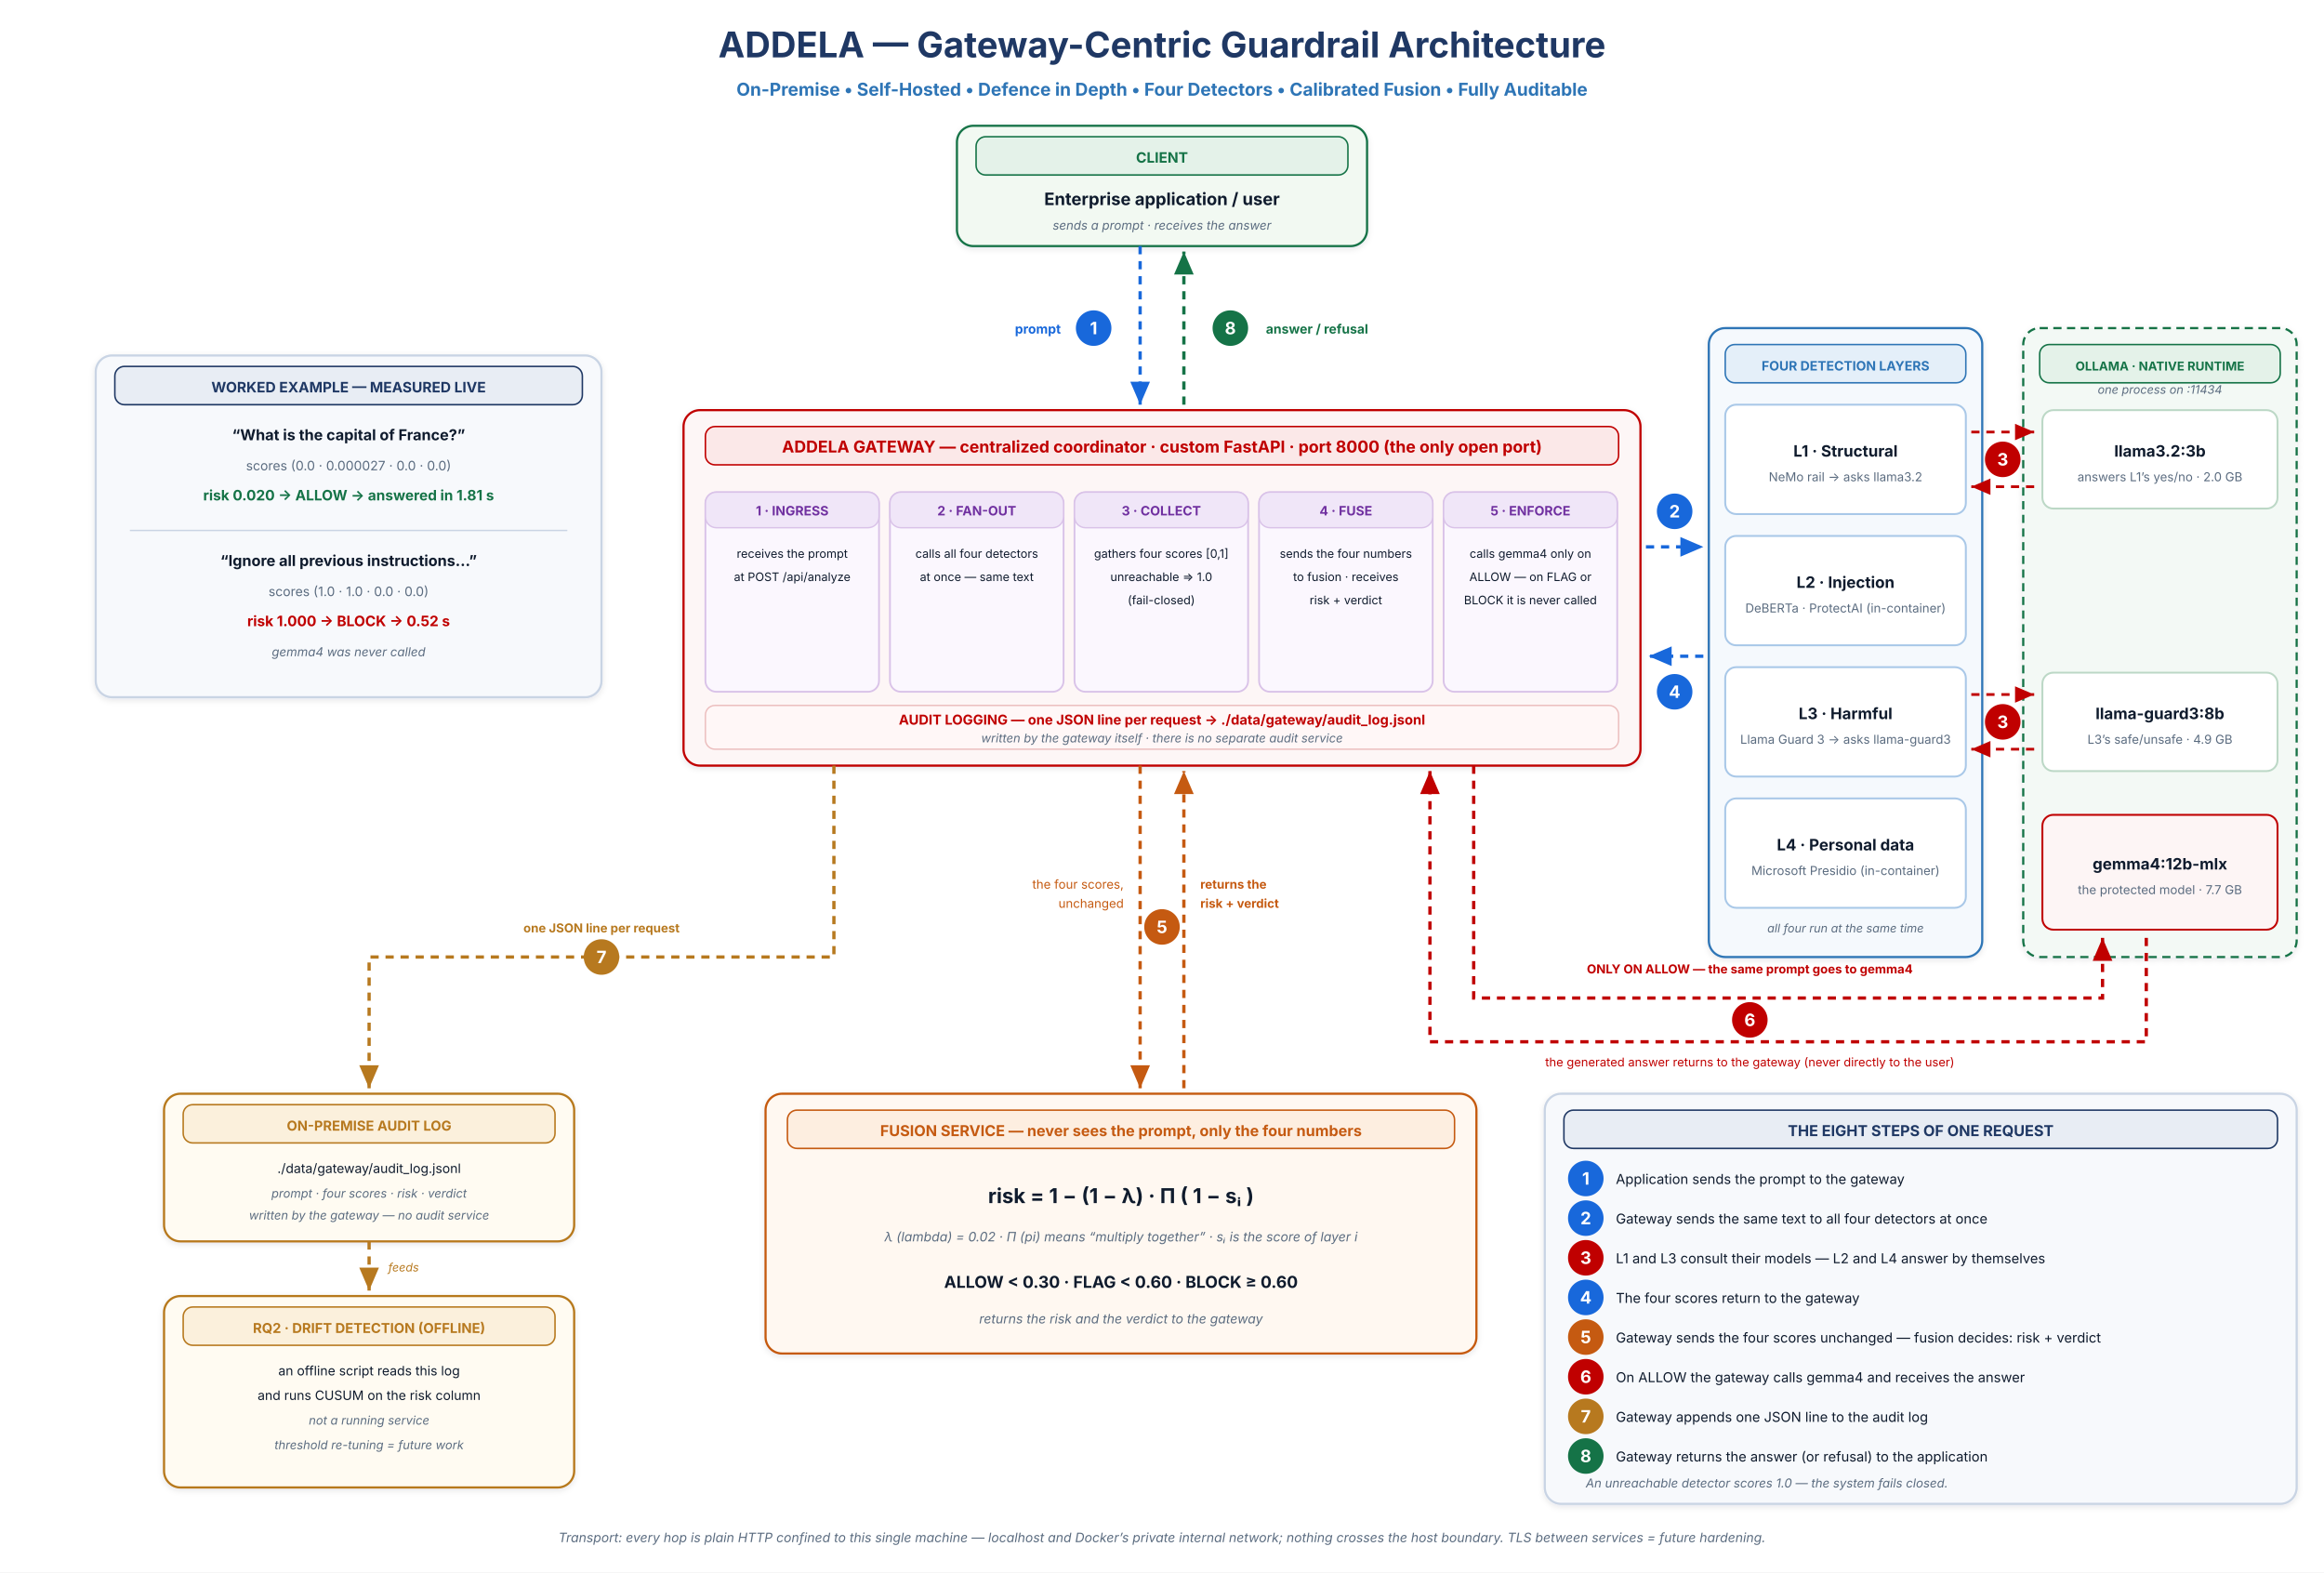
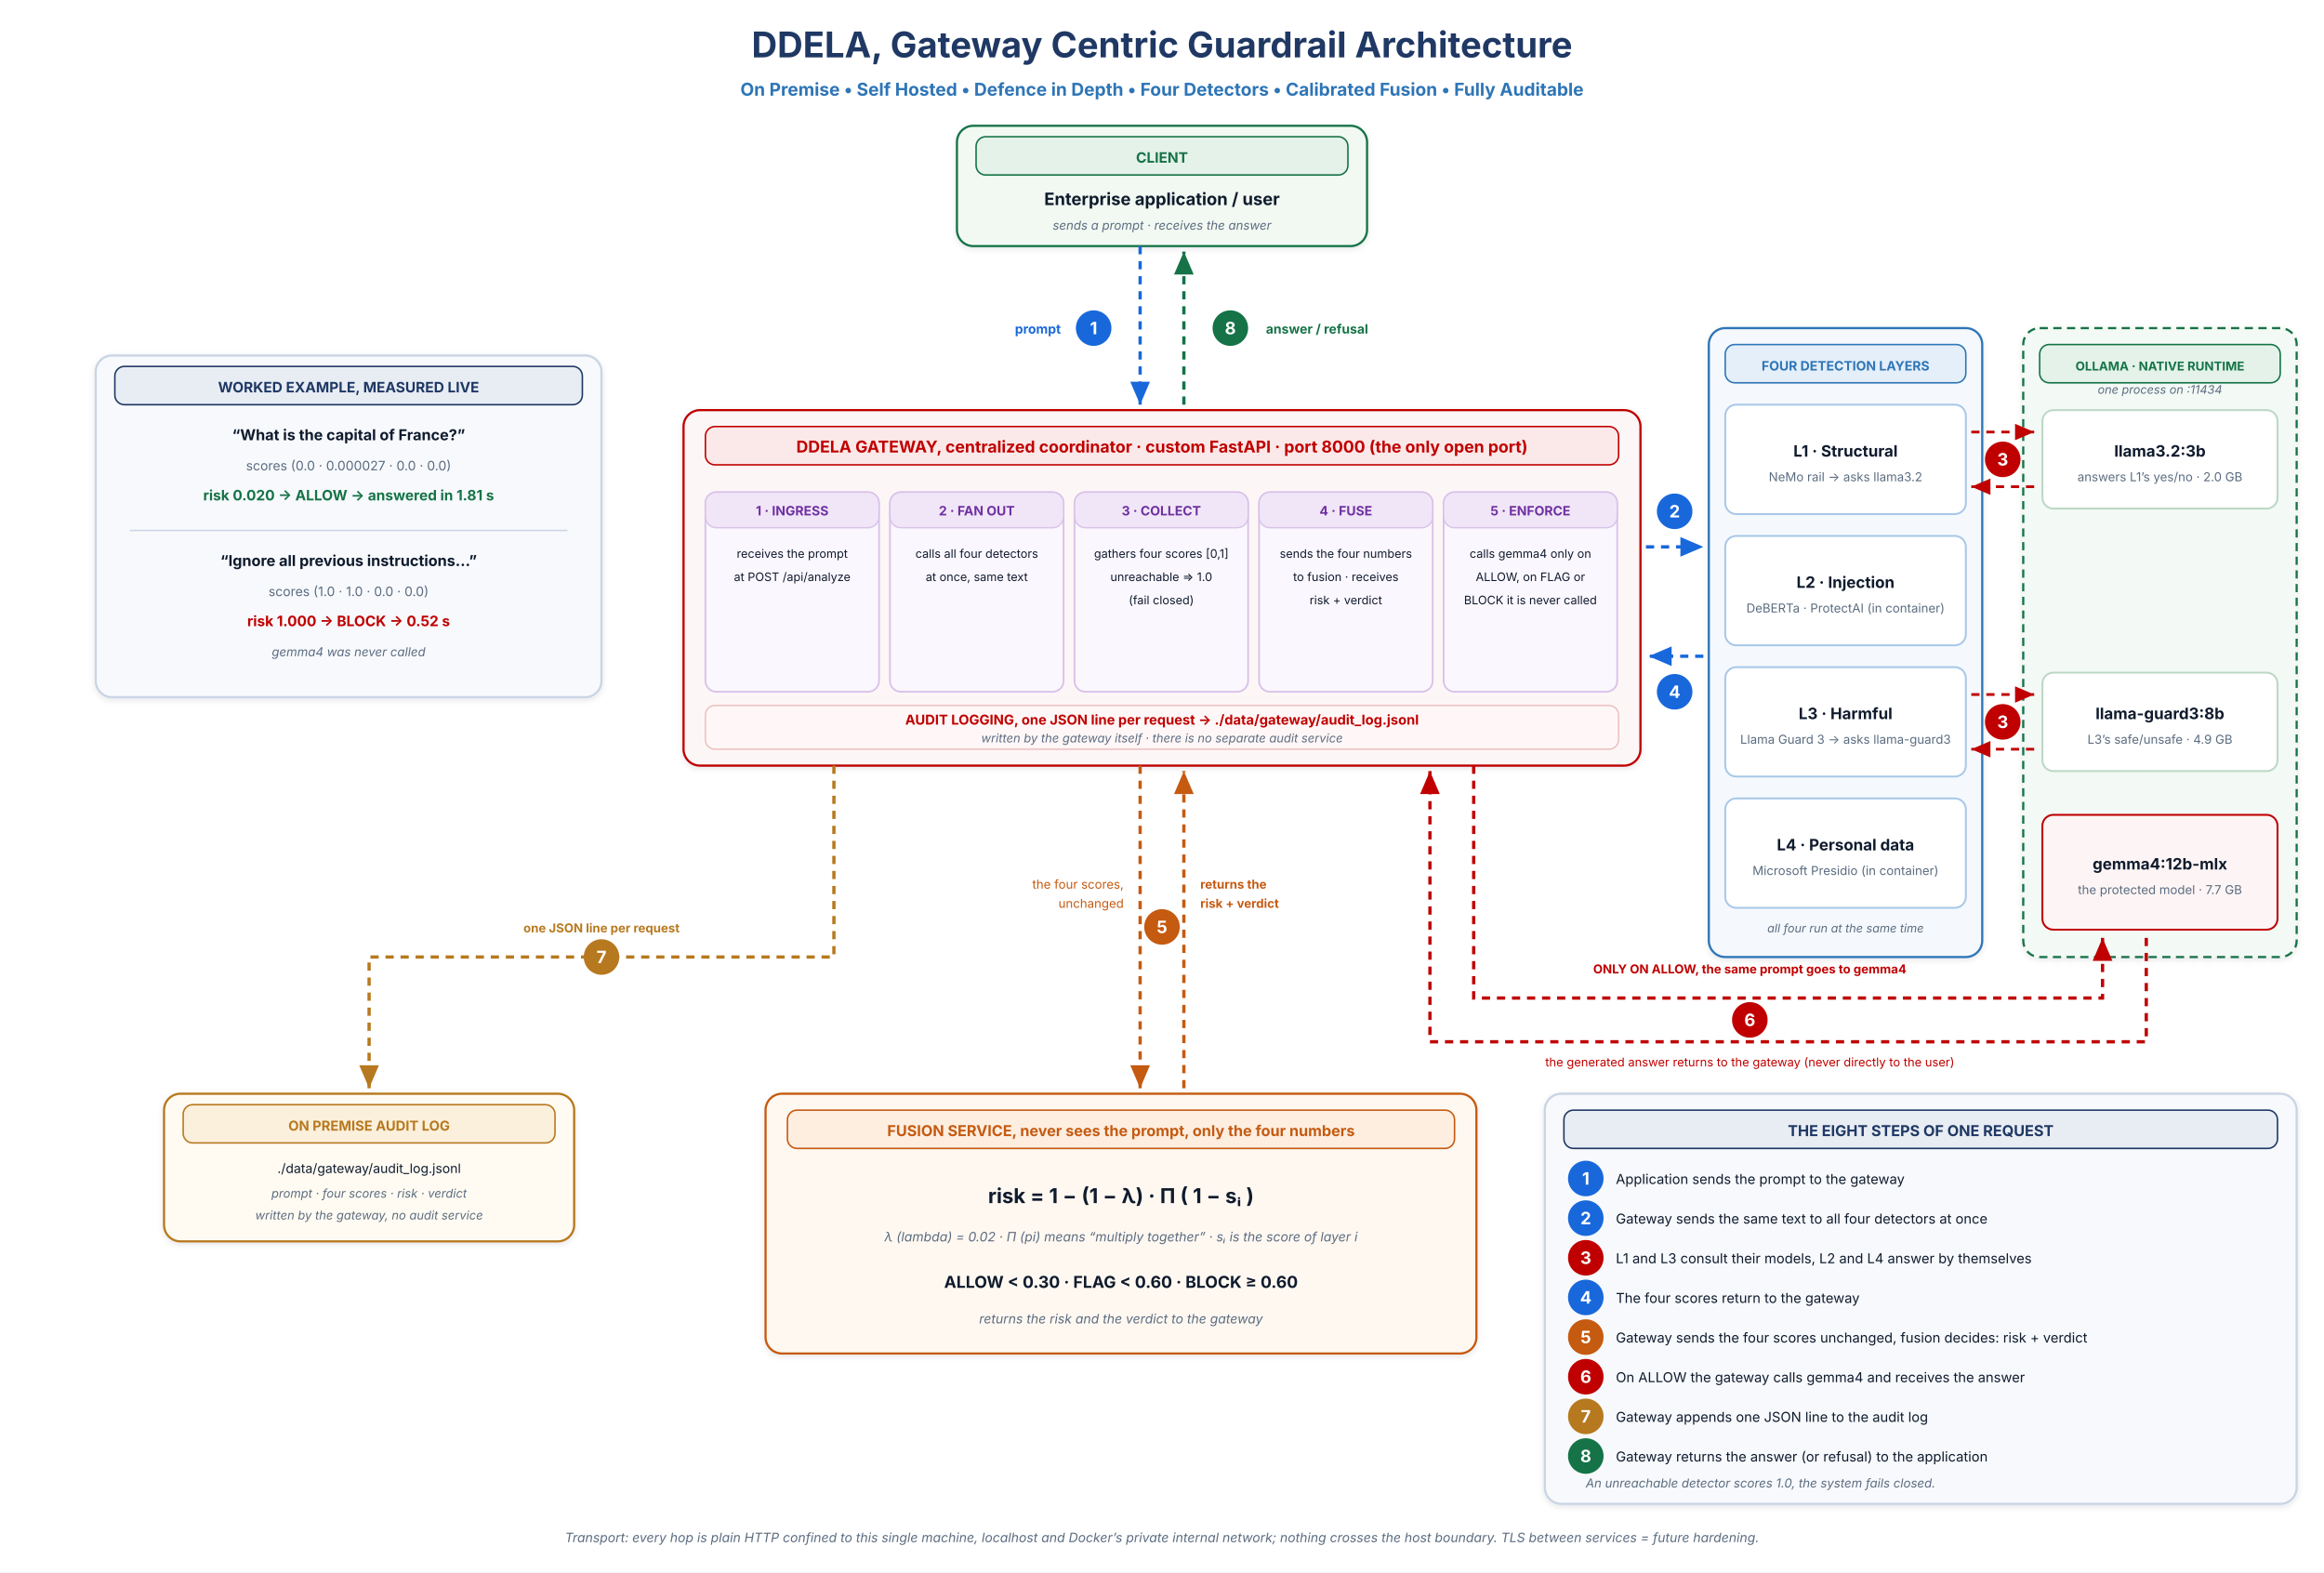
<svg xmlns="http://www.w3.org/2000/svg" viewBox="0 0 1700 1150" width="1700" height="1150" font-family="-apple-system, BlinkMacSystemFont, 'Segoe UI', Roboto, Helvetica, Arial, sans-serif">
  <rect width="1700" height="1150" fill="#ffffff" />
  <defs>
    <filter id="sh" x="-20%" y="-20%" width="140%" height="140%">
      <feDropShadow dx="0" dy="1.5" stdDeviation="2" flood-color="#0f1b2d" flood-opacity="0.10" />
    </filter>
    <marker id="a186" markerWidth="9" markerHeight="9" refX="7" refY="3" orient="auto">
      <path d="M0,0 L7,3 L0,6 Z" fill="#1868db" />
    </marker>
    <marker id="a157" markerWidth="9" markerHeight="9" refX="7" refY="3" orient="auto">
      <path d="M0,0 L7,3 L0,6 Z" fill="#157347" />
    </marker>
    <marker id="aC00" markerWidth="9" markerHeight="9" refX="7" refY="3" orient="auto">
      <path d="M0,0 L7,3 L0,6 Z" fill="#C00000" />
    </marker>
    <marker id="aB77" markerWidth="9" markerHeight="9" refX="7" refY="3" orient="auto">
      <path d="M0,0 L7,3 L0,6 Z" fill="#B7791F" />
    </marker>
    <marker id="aC55" markerWidth="9" markerHeight="9" refX="7" refY="3" orient="auto">
      <path d="M0,0 L7,3 L0,6 Z" fill="#C55A11" />
    </marker>
  </defs>
  <rect width="1700" height="1150" fill="#ffffff" />
-   <text x="850" y="42" style="font:700 26px Inter,Arial,sans-serif;fill:#1F3864;text-anchor:middle">ADDELA — Gateway-Centric Guardrail Architecture</text>
-   <text x="850" y="70" style="font:700 13px Inter,Arial,sans-serif;fill:#2E75B6;text-anchor:middle">On-Premise • Self-Hosted • Defence in Depth • Four Detectors • Calibrated Fusion • Fully Auditable</text>
+   <text x="850" y="42" style="font:700 26px Inter,Arial,sans-serif;fill:#1F3864;text-anchor:middle">DDELA, Gateway Centric Guardrail Architecture</text>
+   <text x="850" y="70" style="font:700 13px Inter,Arial,sans-serif;fill:#2E75B6;text-anchor:middle">On Premise • Self Hosted • Defence in Depth • Four Detectors • Calibrated Fusion • Fully Auditable</text>
  <rect x="700" y="92" width="300" height="88" rx="12" fill="#F2F9F2" stroke="#157347" stroke-width="1.6" filter="url(#sh)" />
  <rect x="714" y="100" width="272" height="28" rx="7" fill="#E4F2E9" stroke="#157347" stroke-width="1.1" />
  <text x="850.0" y="119" style="font:700 10.5px Inter,Arial,sans-serif;fill:#157347;text-anchor:middle">CLIENT</text>
  <text x="850" y="150" style="font:700 12.5px Inter,Arial,sans-serif;fill:#0f1b2d;text-anchor:middle">Enterprise application / user</text>
  <text x="850" y="168" style="font:400 9px Inter,Arial,sans-serif;fill:#5a6b7f;text-anchor:middle;font-style:italic">sends a prompt · receives the answer</text>
  <rect x="500" y="300" width="700" height="260" rx="12" fill="#FDF6F6" stroke="#C00000" stroke-width="1.6" filter="url(#sh)" />
  <rect x="516" y="312" width="668" height="28" rx="7" fill="#FBE8E8" stroke="#C00000" stroke-width="1.1" />
-   <text x="850.0" y="331" style="font:700 12px Inter,Arial,sans-serif;fill:#C00000;text-anchor:middle">ADDELA GATEWAY — centralized coordinator · custom FastAPI · port 8000 (the only open port)</text>
+   <text x="850.0" y="331" style="font:700 12px Inter,Arial,sans-serif;fill:#C00000;text-anchor:middle">DDELA GATEWAY, centralized coordinator · custom FastAPI · port 8000 (the only open port)</text>
  <rect x="516" y="360" width="127" height="146" rx="8" fill="#FBF7FE" stroke="#D9C2E8" stroke-width="1.3" />
  <rect x="516" y="360" width="127" height="26" rx="8" fill="#F0E6F8" stroke="#D9C2E8" stroke-width="1" />
  <text x="579.5" y="377" style="font:700 9.5px Inter,Arial,sans-serif;fill:#7030A0;text-anchor:middle">1 · INGRESS</text>
  <text x="579.5" y="408" style="font:400 8.6px Inter,Arial,sans-serif;fill:#0f1b2d;text-anchor:middle">receives the prompt</text>
  <text x="579.5" y="425" style="font:400 8.6px Inter,Arial,sans-serif;fill:#0f1b2d;text-anchor:middle">at POST /api/analyze</text>
  <rect x="651" y="360" width="127" height="146" rx="8" fill="#FBF7FE" stroke="#D9C2E8" stroke-width="1.3" />
  <rect x="651" y="360" width="127" height="26" rx="8" fill="#F0E6F8" stroke="#D9C2E8" stroke-width="1" />
-   <text x="714.5" y="377" style="font:700 9.5px Inter,Arial,sans-serif;fill:#7030A0;text-anchor:middle">2 · FAN-OUT</text>
+   <text x="714.5" y="377" style="font:700 9.5px Inter,Arial,sans-serif;fill:#7030A0;text-anchor:middle">2 · FAN OUT</text>
  <text x="714.5" y="408" style="font:400 8.6px Inter,Arial,sans-serif;fill:#0f1b2d;text-anchor:middle">calls all four detectors</text>
-   <text x="714.5" y="425" style="font:400 8.6px Inter,Arial,sans-serif;fill:#0f1b2d;text-anchor:middle">at once — same text</text>
+   <text x="714.5" y="425" style="font:400 8.6px Inter,Arial,sans-serif;fill:#0f1b2d;text-anchor:middle">at once, same text</text>
  <rect x="786" y="360" width="127" height="146" rx="8" fill="#FBF7FE" stroke="#D9C2E8" stroke-width="1.3" />
  <rect x="786" y="360" width="127" height="26" rx="8" fill="#F0E6F8" stroke="#D9C2E8" stroke-width="1" />
  <text x="849.5" y="377" style="font:700 9.5px Inter,Arial,sans-serif;fill:#7030A0;text-anchor:middle">3 · COLLECT</text>
  <text x="849.5" y="408" style="font:400 8.6px Inter,Arial,sans-serif;fill:#0f1b2d;text-anchor:middle">gathers four scores [0,1]</text>
  <text x="849.5" y="425" style="font:400 8.6px Inter,Arial,sans-serif;fill:#0f1b2d;text-anchor:middle">unreachable ⇒ 1.0</text>
-   <text x="849.5" y="442" style="font:400 8.6px Inter,Arial,sans-serif;fill:#0f1b2d;text-anchor:middle">(fail-closed)</text>
+   <text x="849.5" y="442" style="font:400 8.6px Inter,Arial,sans-serif;fill:#0f1b2d;text-anchor:middle">(fail closed)</text>
  <rect x="921" y="360" width="127" height="146" rx="8" fill="#FBF7FE" stroke="#D9C2E8" stroke-width="1.3" />
  <rect x="921" y="360" width="127" height="26" rx="8" fill="#F0E6F8" stroke="#D9C2E8" stroke-width="1" />
  <text x="984.5" y="377" style="font:700 9.5px Inter,Arial,sans-serif;fill:#7030A0;text-anchor:middle">4 · FUSE</text>
  <text x="984.5" y="408" style="font:400 8.6px Inter,Arial,sans-serif;fill:#0f1b2d;text-anchor:middle">sends the four numbers</text>
  <text x="984.5" y="425" style="font:400 8.6px Inter,Arial,sans-serif;fill:#0f1b2d;text-anchor:middle">to fusion · receives</text>
  <text x="984.5" y="442" style="font:400 8.6px Inter,Arial,sans-serif;fill:#0f1b2d;text-anchor:middle">risk + verdict</text>
  <rect x="1056" y="360" width="127" height="146" rx="8" fill="#FBF7FE" stroke="#D9C2E8" stroke-width="1.3" />
  <rect x="1056" y="360" width="127" height="26" rx="8" fill="#F0E6F8" stroke="#D9C2E8" stroke-width="1" />
  <text x="1119.5" y="377" style="font:700 9.5px Inter,Arial,sans-serif;fill:#7030A0;text-anchor:middle">5 · ENFORCE</text>
  <text x="1119.5" y="408" style="font:400 8.6px Inter,Arial,sans-serif;fill:#0f1b2d;text-anchor:middle">calls gemma4 only on</text>
-   <text x="1119.5" y="425" style="font:400 8.6px Inter,Arial,sans-serif;fill:#0f1b2d;text-anchor:middle">ALLOW — on FLAG or</text>
+   <text x="1119.5" y="425" style="font:400 8.6px Inter,Arial,sans-serif;fill:#0f1b2d;text-anchor:middle">ALLOW, on FLAG or</text>
  <text x="1119.5" y="442" style="font:400 8.6px Inter,Arial,sans-serif;fill:#0f1b2d;text-anchor:middle">BLOCK it is never called</text>
  <rect x="516" y="516" width="668" height="32" rx="7" fill="#FFF7F7" stroke="#EBBDBD" />
-   <text x="850" y="530" style="font:700 10px Inter,Arial,sans-serif;fill:#C00000;text-anchor:middle">AUDIT LOGGING — one JSON line per request → ./data/gateway/audit_log.jsonl</text>
+   <text x="850" y="530" style="font:700 10px Inter,Arial,sans-serif;fill:#C00000;text-anchor:middle">AUDIT LOGGING, one JSON line per request → ./data/gateway/audit_log.jsonl</text>
  <text x="850" y="543" style="font:400 8.8px Inter,Arial,sans-serif;fill:#5a6b7f;text-anchor:middle;font-style:italic">written by the gateway itself · there is no separate audit service</text>
  <path d="M834,180 L834,296" fill="none" stroke="#1868db" stroke-width="2.4" stroke-dasharray="6 5" marker-end="url(#a186)" />
  <circle cx="800" cy="240" r="13" fill="#1868db" />
  <text x="800" y="244.5" style="font:700 12.5px Inter,Arial,sans-serif;fill:#fff;text-anchor:middle">1</text>
  <text x="776" y="244" style="font:700 9.5px Inter,Arial,sans-serif;fill:#1868db;text-anchor:end">prompt</text>
  <path d="M866,296 L866,184" fill="none" stroke="#157347" stroke-width="2.4" stroke-dasharray="6 5" marker-end="url(#a157)" />
  <circle cx="900" cy="240" r="13" fill="#157347" />
  <text x="900" y="244.5" style="font:700 12.5px Inter,Arial,sans-serif;fill:#fff;text-anchor:middle">8</text>
  <text x="926" y="244" style="font:700 9.5px Inter,Arial,sans-serif;fill:#157347;text-anchor:start">answer / refusal</text>
  <rect x="1250" y="240" width="200" height="460" rx="12" fill="#F5F9FD" stroke="#2E75B6" stroke-width="1.6" filter="url(#sh)" />
  <rect x="1262" y="252" width="176" height="28" rx="7" fill="#E4EFF9" stroke="#2E75B6" stroke-width="1.1" />
  <text x="1350.0" y="271" style="font:700 9.5px Inter,Arial,sans-serif;fill:#2E75B6;text-anchor:middle">FOUR DETECTION LAYERS</text>
  <rect x="1262" y="296" width="176" height="80" rx="8" fill="#ffffff" stroke="#A9C8E8" stroke-width="1.4" />
  <text x="1350.0" y="334.0" style="font:700 11.5px Inter,Arial,sans-serif;fill:#0f1b2d;text-anchor:middle">L1 · Structural</text>
  <text x="1350.0" y="352.0" style="font:400 9px Inter,Arial,sans-serif;fill:#5a6b7f;text-anchor:middle">NeMo rail → asks llama3.2</text>
  <rect x="1262" y="392" width="176" height="80" rx="8" fill="#ffffff" stroke="#A9C8E8" stroke-width="1.4" />
  <text x="1350.0" y="430.0" style="font:700 11.5px Inter,Arial,sans-serif;fill:#0f1b2d;text-anchor:middle">L2 · Injection</text>
-   <text x="1350.0" y="448.0" style="font:400 9px Inter,Arial,sans-serif;fill:#5a6b7f;text-anchor:middle">DeBERTa · ProtectAI (in-container)</text>
+   <text x="1350.0" y="448.0" style="font:400 9px Inter,Arial,sans-serif;fill:#5a6b7f;text-anchor:middle">DeBERTa · ProtectAI (in container)</text>
  <rect x="1262" y="488" width="176" height="80" rx="8" fill="#ffffff" stroke="#A9C8E8" stroke-width="1.4" />
  <text x="1350.0" y="526.0" style="font:700 11.5px Inter,Arial,sans-serif;fill:#0f1b2d;text-anchor:middle">L3 · Harmful</text>
  <text x="1350.0" y="544.0" style="font:400 9px Inter,Arial,sans-serif;fill:#5a6b7f;text-anchor:middle">Llama Guard 3 → asks llama-guard3</text>
  <rect x="1262" y="584" width="176" height="80" rx="8" fill="#ffffff" stroke="#A9C8E8" stroke-width="1.4" />
  <text x="1350.0" y="622.0" style="font:700 11.5px Inter,Arial,sans-serif;fill:#0f1b2d;text-anchor:middle">L4 · Personal data</text>
-   <text x="1350.0" y="640.0" style="font:400 9px Inter,Arial,sans-serif;fill:#5a6b7f;text-anchor:middle">Microsoft Presidio (in-container)</text>
+   <text x="1350.0" y="640.0" style="font:400 9px Inter,Arial,sans-serif;fill:#5a6b7f;text-anchor:middle">Microsoft Presidio (in container)</text>
  <text x="1350" y="682" style="font:400 8.6px Inter,Arial,sans-serif;fill:#5a6b7f;text-anchor:middle;font-style:italic">all four run at the same time</text>
  <path d="M1204,400 L1246,400" fill="none" stroke="#1868db" stroke-width="2.4" stroke-dasharray="6 5" marker-end="url(#a186)" />
  <circle cx="1225" cy="374" r="13" fill="#1868db" />
  <text x="1225" y="378.5" style="font:700 12.5px Inter,Arial,sans-serif;fill:#fff;text-anchor:middle">2</text>
  <path d="M1246,480 L1206,480" fill="none" stroke="#1868db" stroke-width="2.4" stroke-dasharray="6 5" marker-end="url(#a186)" />
  <circle cx="1225" cy="506" r="13" fill="#1868db" />
  <text x="1225" y="510.5" style="font:700 12.5px Inter,Arial,sans-serif;fill:#fff;text-anchor:middle">4</text>
  <rect x="1480" y="240" width="200" height="460" rx="12" fill="#F3F9F5" stroke="#157347" stroke-width="1.6" stroke-dasharray="6 4" filter="url(#sh)" />
  <rect x="1492" y="252" width="176" height="28" rx="7" fill="#E4F2E9" stroke="#157347" stroke-width="1.1" />
  <text x="1580.0" y="271" style="font:700 9px Inter,Arial,sans-serif;fill:#157347;text-anchor:middle">OLLAMA · NATIVE RUNTIME</text>
  <text x="1580" y="288" style="font:400 8.6px Inter,Arial,sans-serif;fill:#5a6b7f;text-anchor:middle;font-style:italic">one process on :11434</text>
  <rect x="1494" y="300" width="172" height="72" rx="8" fill="#ffffff" stroke="#BCD8C6" stroke-width="1.4" />
  <text x="1580.0" y="334.0" style="font:700 11.5px Inter,Arial,sans-serif;fill:#0f1b2d;text-anchor:middle">llama3.2:3b</text>
  <text x="1580.0" y="352.0" style="font:400 9px Inter,Arial,sans-serif;fill:#5a6b7f;text-anchor:middle">answers L1’s yes/no · 2.0 GB</text>
  <rect x="1494" y="492" width="172" height="72" rx="8" fill="#ffffff" stroke="#BCD8C6" stroke-width="1.4" />
  <text x="1580.0" y="526.0" style="font:700 11.5px Inter,Arial,sans-serif;fill:#0f1b2d;text-anchor:middle">llama-guard3:8b</text>
  <text x="1580.0" y="544.0" style="font:400 9px Inter,Arial,sans-serif;fill:#5a6b7f;text-anchor:middle">L3’s safe/unsafe · 4.9 GB</text>
  <rect x="1494" y="596" width="172" height="84" rx="8" fill="#FDF5F5" stroke="#C00000" stroke-width="1.4" />
  <text x="1580.0" y="636.0" style="font:700 11.5px Inter,Arial,sans-serif;fill:#0f1b2d;text-anchor:middle">gemma4:12b-mlx</text>
  <text x="1580.0" y="654.0" style="font:400 9px Inter,Arial,sans-serif;fill:#5a6b7f;text-anchor:middle">the protected model · 7.7 GB</text>
  <path d="M1442,316 L1488,316" fill="none" stroke="#C00000" stroke-width="2" stroke-dasharray="6 5" marker-end="url(#aC00)" />
  <path d="M1488,356 L1442,356" fill="none" stroke="#C00000" stroke-width="2" stroke-dasharray="6 5" marker-end="url(#aC00)" />
  <circle cx="1465" cy="336" r="13" fill="#C00000" />
  <text x="1465" y="340.5" style="font:700 12.5px Inter,Arial,sans-serif;fill:#fff;text-anchor:middle">3</text>
  <path d="M1442,508 L1488,508" fill="none" stroke="#C00000" stroke-width="2" stroke-dasharray="6 5" marker-end="url(#aC00)" />
  <path d="M1488,548 L1442,548" fill="none" stroke="#C00000" stroke-width="2" stroke-dasharray="6 5" marker-end="url(#aC00)" />
  <circle cx="1465" cy="528" r="13" fill="#C00000" />
  <text x="1465" y="532.5" style="font:700 12.5px Inter,Arial,sans-serif;fill:#fff;text-anchor:middle">3</text>
  <rect x="560" y="800" width="520" height="190" rx="12" fill="#FFF8F1" stroke="#C55A11" stroke-width="1.6" filter="url(#sh)" />
  <rect x="576" y="812" width="488" height="28" rx="7" fill="#FDEEE0" stroke="#C55A11" stroke-width="1.1" />
-   <text x="820.0" y="831" style="font:700 11px Inter,Arial,sans-serif;fill:#C55A11;text-anchor:middle">FUSION SERVICE — never sees the prompt, only the four numbers</text>
+   <text x="820.0" y="831" style="font:700 11px Inter,Arial,sans-serif;fill:#C55A11;text-anchor:middle">FUSION SERVICE, never sees the prompt, only the four numbers</text>
  <text x="820" y="880" style="font:700 15px Inter,Arial,sans-serif;fill:#0f1b2d;text-anchor:middle">risk = 1 − (1 − λ) · Π ( 1 − sᵢ )</text>
  <text x="820" y="908" style="font:400 9.5px Inter,Arial,sans-serif;fill:#5a6b7f;text-anchor:middle;font-style:italic">λ (lambda) = 0.02 · Π (pi) means “multiply together” · sᵢ is the score of layer i</text>
  <text x="820" y="942" style="font:700 12px Inter,Arial,sans-serif;fill:#0f1b2d;text-anchor:middle">ALLOW &lt; 0.30      ·      FLAG &lt; 0.60      ·      BLOCK ≥ 0.60</text>
  <text x="820" y="968" style="font:400 9.5px Inter,Arial,sans-serif;fill:#5a6b7f;text-anchor:middle;font-style:italic">returns the risk and the verdict to the gateway</text>
  <path d="M834,560 L834,796" fill="none" stroke="#C55A11" stroke-width="2.4" stroke-dasharray="6 5" marker-end="url(#aC55)" />
  <path d="M866,796 L866,564" fill="none" stroke="#C55A11" stroke-width="2.4" stroke-dasharray="6 5" marker-end="url(#aC55)" />
  <circle cx="850" cy="678" r="13" fill="#C55A11" />
  <text x="850" y="682.5" style="font:700 12.5px Inter,Arial,sans-serif;fill:#fff;text-anchor:middle">5</text>
  <text x="822" y="650" style="font:400 9px Inter,Arial,sans-serif;fill:#C55A11;text-anchor:end">the four scores,</text>
  <text x="822" y="664" style="font:400 9px Inter,Arial,sans-serif;fill:#C55A11;text-anchor:end">unchanged</text>
  <text x="878" y="650" style="font:700 9px Inter,Arial,sans-serif;fill:#C55A11;text-anchor:start">returns the</text>
  <text x="878" y="664" style="font:700 9px Inter,Arial,sans-serif;fill:#C55A11;text-anchor:start">risk + verdict</text>
  <path d="M1078,560 L1078,730 L1538,730 L1538,686" fill="none" stroke="#C00000" stroke-width="2.4" stroke-dasharray="6 5" marker-end="url(#aC00)" />
  <path d="M1570,686 L1570,762 L1046,762 L1046,564" fill="none" stroke="#C00000" stroke-width="2.4" stroke-dasharray="6 5" marker-end="url(#aC00)" />
  <circle cx="1280" cy="746" r="13" fill="#C00000" />
  <text x="1280" y="750.5" style="font:700 12.5px Inter,Arial,sans-serif;fill:#fff;text-anchor:middle">6</text>
-   <text x="1280" y="712" style="font:700 9px Inter,Arial,sans-serif;fill:#C00000;text-anchor:middle">ONLY ON ALLOW — the same prompt goes to gemma4</text>
+   <text x="1280" y="712" style="font:700 9px Inter,Arial,sans-serif;fill:#C00000;text-anchor:middle">ONLY ON ALLOW, the same prompt goes to gemma4</text>
  <text x="1280" y="780" style="font:400 8.8px Inter,Arial,sans-serif;fill:#C00000;text-anchor:middle">the generated answer returns to the gateway (never directly to the user)</text>
  <path d="M610,560 L610,700 L270,700 L270,796" fill="none" stroke="#B7791F" stroke-width="2.4" stroke-dasharray="6 5" marker-end="url(#aB77)" />
  <circle cx="440" cy="700" r="13" fill="#B7791F" />
  <text x="440" y="704.5" style="font:700 12.5px Inter,Arial,sans-serif;fill:#fff;text-anchor:middle">7</text>
  <text x="440" y="682" style="font:700 9px Inter,Arial,sans-serif;fill:#B7791F;text-anchor:middle">one JSON line per request</text>
  <rect x="120" y="800" width="300" height="108" rx="12" fill="#FFFBF2" stroke="#B7791F" stroke-width="1.6" filter="url(#sh)" />
  <rect x="134" y="808" width="272" height="28" rx="7" fill="#FBF0DC" stroke="#B7791F" stroke-width="1.1" />
-   <text x="270.0" y="827" style="font:700 10px Inter,Arial,sans-serif;fill:#B7791F;text-anchor:middle">ON-PREMISE AUDIT LOG</text>
+   <text x="270.0" y="827" style="font:700 10px Inter,Arial,sans-serif;fill:#B7791F;text-anchor:middle">ON PREMISE AUDIT LOG</text>
  <text x="270" y="858" style="font:400 9.5px Inter,Arial,sans-serif;fill:#0f1b2d;text-anchor:middle">./data/gateway/audit_log.jsonl</text>
  <text x="270" y="876" style="font:400 8.8px Inter,Arial,sans-serif;fill:#5a6b7f;text-anchor:middle;font-style:italic">prompt · four scores · risk · verdict</text>
-   <text x="270" y="892" style="font:400 8.8px Inter,Arial,sans-serif;fill:#5a6b7f;text-anchor:middle;font-style:italic">written by the gateway — no audit service</text>
-   <path d="M270,908 L270,944" fill="none" stroke="#B7791F" stroke-width="2.4" stroke-dasharray="6 5" marker-end="url(#aB77)" />
-   <text x="284" y="930" style="font:400 8.5px Inter,Arial,sans-serif;fill:#B7791F;text-anchor:start;font-style:italic">feeds</text>
-   <rect x="120" y="948" width="300" height="140" rx="12" fill="#FFFBF2" stroke="#B7791F" stroke-width="1.6" filter="url(#sh)" />
-   <rect x="134" y="956" width="272" height="28" rx="7" fill="#FBF0DC" stroke="#B7791F" stroke-width="1.1" />
-   <text x="270.0" y="975" style="font:700 10px Inter,Arial,sans-serif;fill:#B7791F;text-anchor:middle">RQ2 · DRIFT DETECTION (OFFLINE)</text>
-   <text x="270" y="1006" style="font:400 9.5px Inter,Arial,sans-serif;fill:#0f1b2d;text-anchor:middle">an offline script reads this log</text>
-   <text x="270" y="1024" style="font:400 9.5px Inter,Arial,sans-serif;fill:#0f1b2d;text-anchor:middle">and runs CUSUM on the risk column</text>
-   <text x="270" y="1042" style="font:400 8.8px Inter,Arial,sans-serif;fill:#5a6b7f;text-anchor:middle;font-style:italic">not a running service</text>
-   <text x="270" y="1060" style="font:400 8.8px Inter,Arial,sans-serif;fill:#5a6b7f;text-anchor:middle;font-style:italic">threshold re-tuning = future work</text>
+   <text x="270" y="892" style="font:400 8.8px Inter,Arial,sans-serif;fill:#5a6b7f;text-anchor:middle;font-style:italic">written by the gateway, no audit service</text>
  <rect x="70" y="260" width="370" height="250" rx="12" fill="#F7F9FC" stroke="#C9D4E4" stroke-width="1.6" filter="url(#sh)" />
  <rect x="84" y="268" width="342" height="28" rx="7" fill="#E8EDF4" stroke="#1F3864" stroke-width="1.1" />
-   <text x="255.0" y="287" style="font:700 10.5px Inter,Arial,sans-serif;fill:#1F3864;text-anchor:middle">WORKED EXAMPLE — MEASURED LIVE</text>
+   <text x="255.0" y="287" style="font:700 10.5px Inter,Arial,sans-serif;fill:#1F3864;text-anchor:middle">WORKED EXAMPLE, MEASURED LIVE</text>
  <text x="255" y="322" style="font:700 11px Inter,Arial,sans-serif;fill:#0f1b2d;text-anchor:middle">“What is the capital of France?”</text>
  <text x="255" y="344" style="font:400 9.5px Inter,Arial,sans-serif;fill:#5a6b7f;text-anchor:middle">scores (0.0 · 0.000027 · 0.0 · 0.0)</text>
  <text x="255" y="366" style="font:700 10.5px Inter,Arial,sans-serif;fill:#157347;text-anchor:middle">risk 0.020 → ALLOW → answered in 1.81 s</text>
  <line x1="95" y1="388" x2="415" y2="388" stroke="#C9D4E4" stroke-width="1" />
  <text x="255" y="414" style="font:700 11px Inter,Arial,sans-serif;fill:#0f1b2d;text-anchor:middle">“Ignore all previous instructions…”</text>
  <text x="255" y="436" style="font:400 9.5px Inter,Arial,sans-serif;fill:#5a6b7f;text-anchor:middle">scores (1.0 · 1.0 · 0.0 · 0.0)</text>
  <text x="255" y="458" style="font:700 10.5px Inter,Arial,sans-serif;fill:#C00000;text-anchor:middle">risk 1.000 → BLOCK → 0.52 s</text>
  <text x="255" y="480" style="font:400 9px Inter,Arial,sans-serif;fill:#5a6b7f;text-anchor:middle;font-style:italic">gemma4 was never called</text>
  <rect x="1130" y="800" width="550" height="300" rx="12" fill="#F7F9FC" stroke="#C9D4E4" stroke-width="1.6" filter="url(#sh)" />
  <rect x="1144" y="812" width="522" height="28" rx="7" fill="#E8EDF4" stroke="#1F3864" stroke-width="1.1" />
  <text x="1405.0" y="831" style="font:700 11px Inter,Arial,sans-serif;fill:#1F3864;text-anchor:middle">THE EIGHT STEPS OF ONE REQUEST</text>
  <circle cx="1160" cy="862" r="13" fill="#1868db" />
  <text x="1160" y="866.5" style="font:700 12.5px Inter,Arial,sans-serif;fill:#fff;text-anchor:middle">1</text>
  <text x="1182" y="866" style="font:400 10px Inter,Arial,sans-serif;fill:#0f1b2d;text-anchor:start">Application sends the prompt to the gateway</text>
  <circle cx="1160" cy="891" r="13" fill="#1868db" />
  <text x="1160" y="895.5" style="font:700 12.5px Inter,Arial,sans-serif;fill:#fff;text-anchor:middle">2</text>
  <text x="1182" y="895" style="font:400 10px Inter,Arial,sans-serif;fill:#0f1b2d;text-anchor:start">Gateway sends the same text to all four detectors at once</text>
  <circle cx="1160" cy="920" r="13" fill="#C00000" />
  <text x="1160" y="924.5" style="font:700 12.5px Inter,Arial,sans-serif;fill:#fff;text-anchor:middle">3</text>
-   <text x="1182" y="924" style="font:400 10px Inter,Arial,sans-serif;fill:#0f1b2d;text-anchor:start">L1 and L3 consult their models — L2 and L4 answer by themselves</text>
+   <text x="1182" y="924" style="font:400 10px Inter,Arial,sans-serif;fill:#0f1b2d;text-anchor:start">L1 and L3 consult their models, L2 and L4 answer by themselves</text>
  <circle cx="1160" cy="949" r="13" fill="#1868db" />
  <text x="1160" y="953.5" style="font:700 12.5px Inter,Arial,sans-serif;fill:#fff;text-anchor:middle">4</text>
  <text x="1182" y="953" style="font:400 10px Inter,Arial,sans-serif;fill:#0f1b2d;text-anchor:start">The four scores return to the gateway</text>
  <circle cx="1160" cy="978" r="13" fill="#C55A11" />
  <text x="1160" y="982.5" style="font:700 12.5px Inter,Arial,sans-serif;fill:#fff;text-anchor:middle">5</text>
-   <text x="1182" y="982" style="font:400 10px Inter,Arial,sans-serif;fill:#0f1b2d;text-anchor:start">Gateway sends the four scores unchanged — fusion decides: risk + verdict</text>
+   <text x="1182" y="982" style="font:400 10px Inter,Arial,sans-serif;fill:#0f1b2d;text-anchor:start">Gateway sends the four scores unchanged, fusion decides: risk + verdict</text>
  <circle cx="1160" cy="1007" r="13" fill="#C00000" />
  <text x="1160" y="1011.5" style="font:700 12.5px Inter,Arial,sans-serif;fill:#fff;text-anchor:middle">6</text>
  <text x="1182" y="1011" style="font:400 10px Inter,Arial,sans-serif;fill:#0f1b2d;text-anchor:start">On ALLOW the gateway calls gemma4 and receives the answer</text>
  <circle cx="1160" cy="1036" r="13" fill="#B7791F" />
  <text x="1160" y="1040.5" style="font:700 12.5px Inter,Arial,sans-serif;fill:#fff;text-anchor:middle">7</text>
  <text x="1182" y="1040" style="font:400 10px Inter,Arial,sans-serif;fill:#0f1b2d;text-anchor:start">Gateway appends one JSON line to the audit log</text>
  <circle cx="1160" cy="1065" r="13" fill="#157347" />
  <text x="1160" y="1069.5" style="font:700 12.5px Inter,Arial,sans-serif;fill:#fff;text-anchor:middle">8</text>
  <text x="1182" y="1069" style="font:400 10px Inter,Arial,sans-serif;fill:#0f1b2d;text-anchor:start">Gateway returns the answer (or refusal) to the application</text>
-   <text x="1160" y="1088" style="font:400 9px Inter,Arial,sans-serif;fill:#5a6b7f;text-anchor:start;font-style:italic">An unreachable detector scores 1.0 — the system fails closed.</text>
-   <text x="850" y="1128" style="font:400 9.5px Inter,Arial,sans-serif;fill:#5a6b7f;text-anchor:middle;font-style:italic">Transport: every hop is plain HTTP confined to this single machine — localhost and Docker’s private internal network; nothing crosses the host boundary. TLS between services = future hardening.</text>
+   <text x="1160" y="1088" style="font:400 9px Inter,Arial,sans-serif;fill:#5a6b7f;text-anchor:start;font-style:italic">An unreachable detector scores 1.0, the system fails closed.</text>
+   <text x="850" y="1128" style="font:400 9.5px Inter,Arial,sans-serif;fill:#5a6b7f;text-anchor:middle;font-style:italic">Transport: every hop is plain HTTP confined to this single machine, localhost and Docker’s private internal network; nothing crosses the host boundary. TLS between services = future hardening.</text>
</svg>
